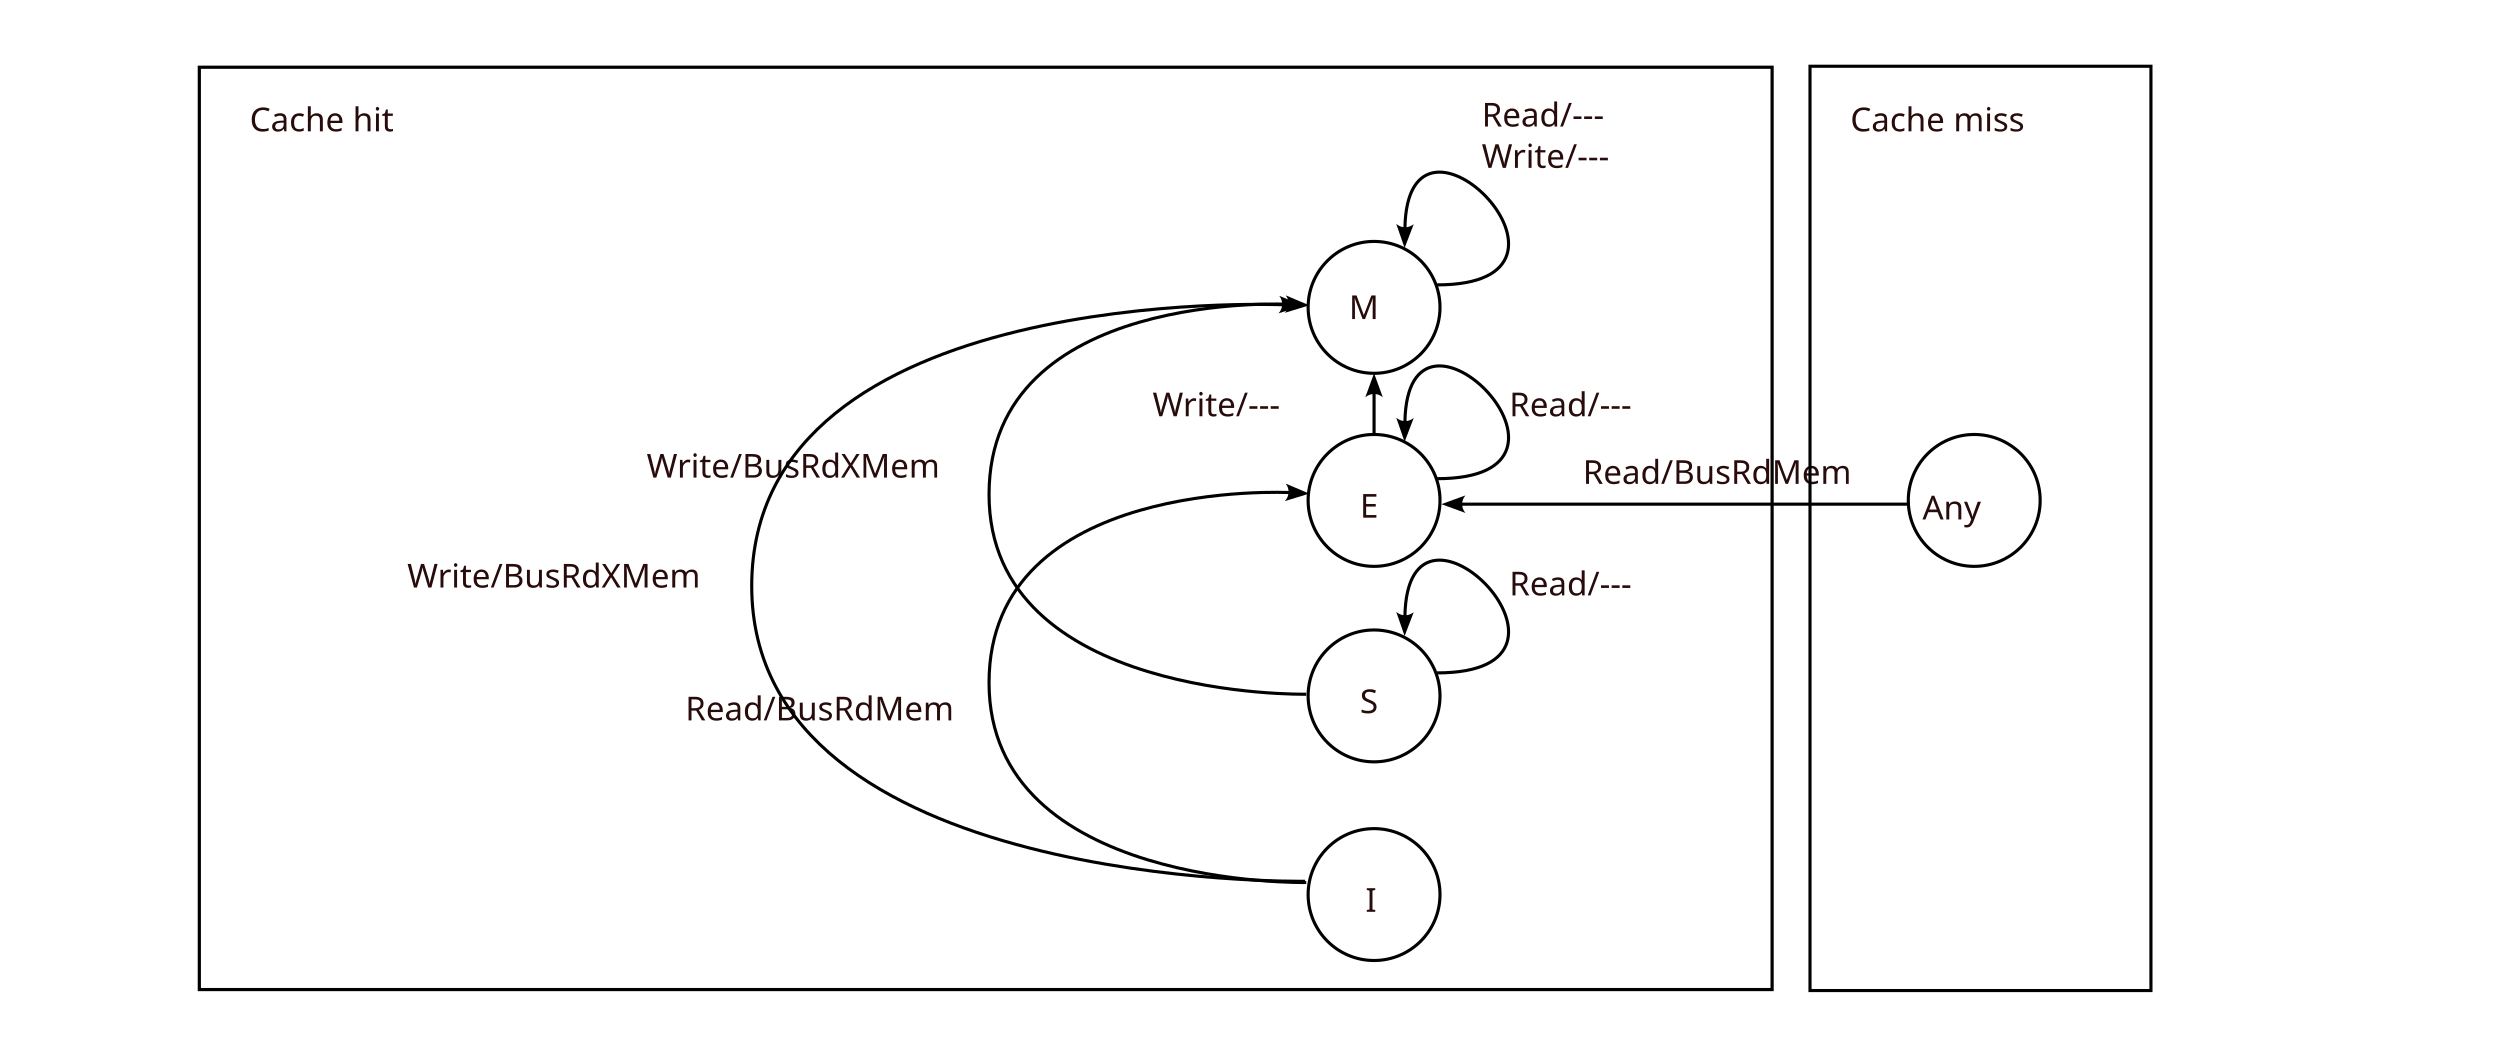
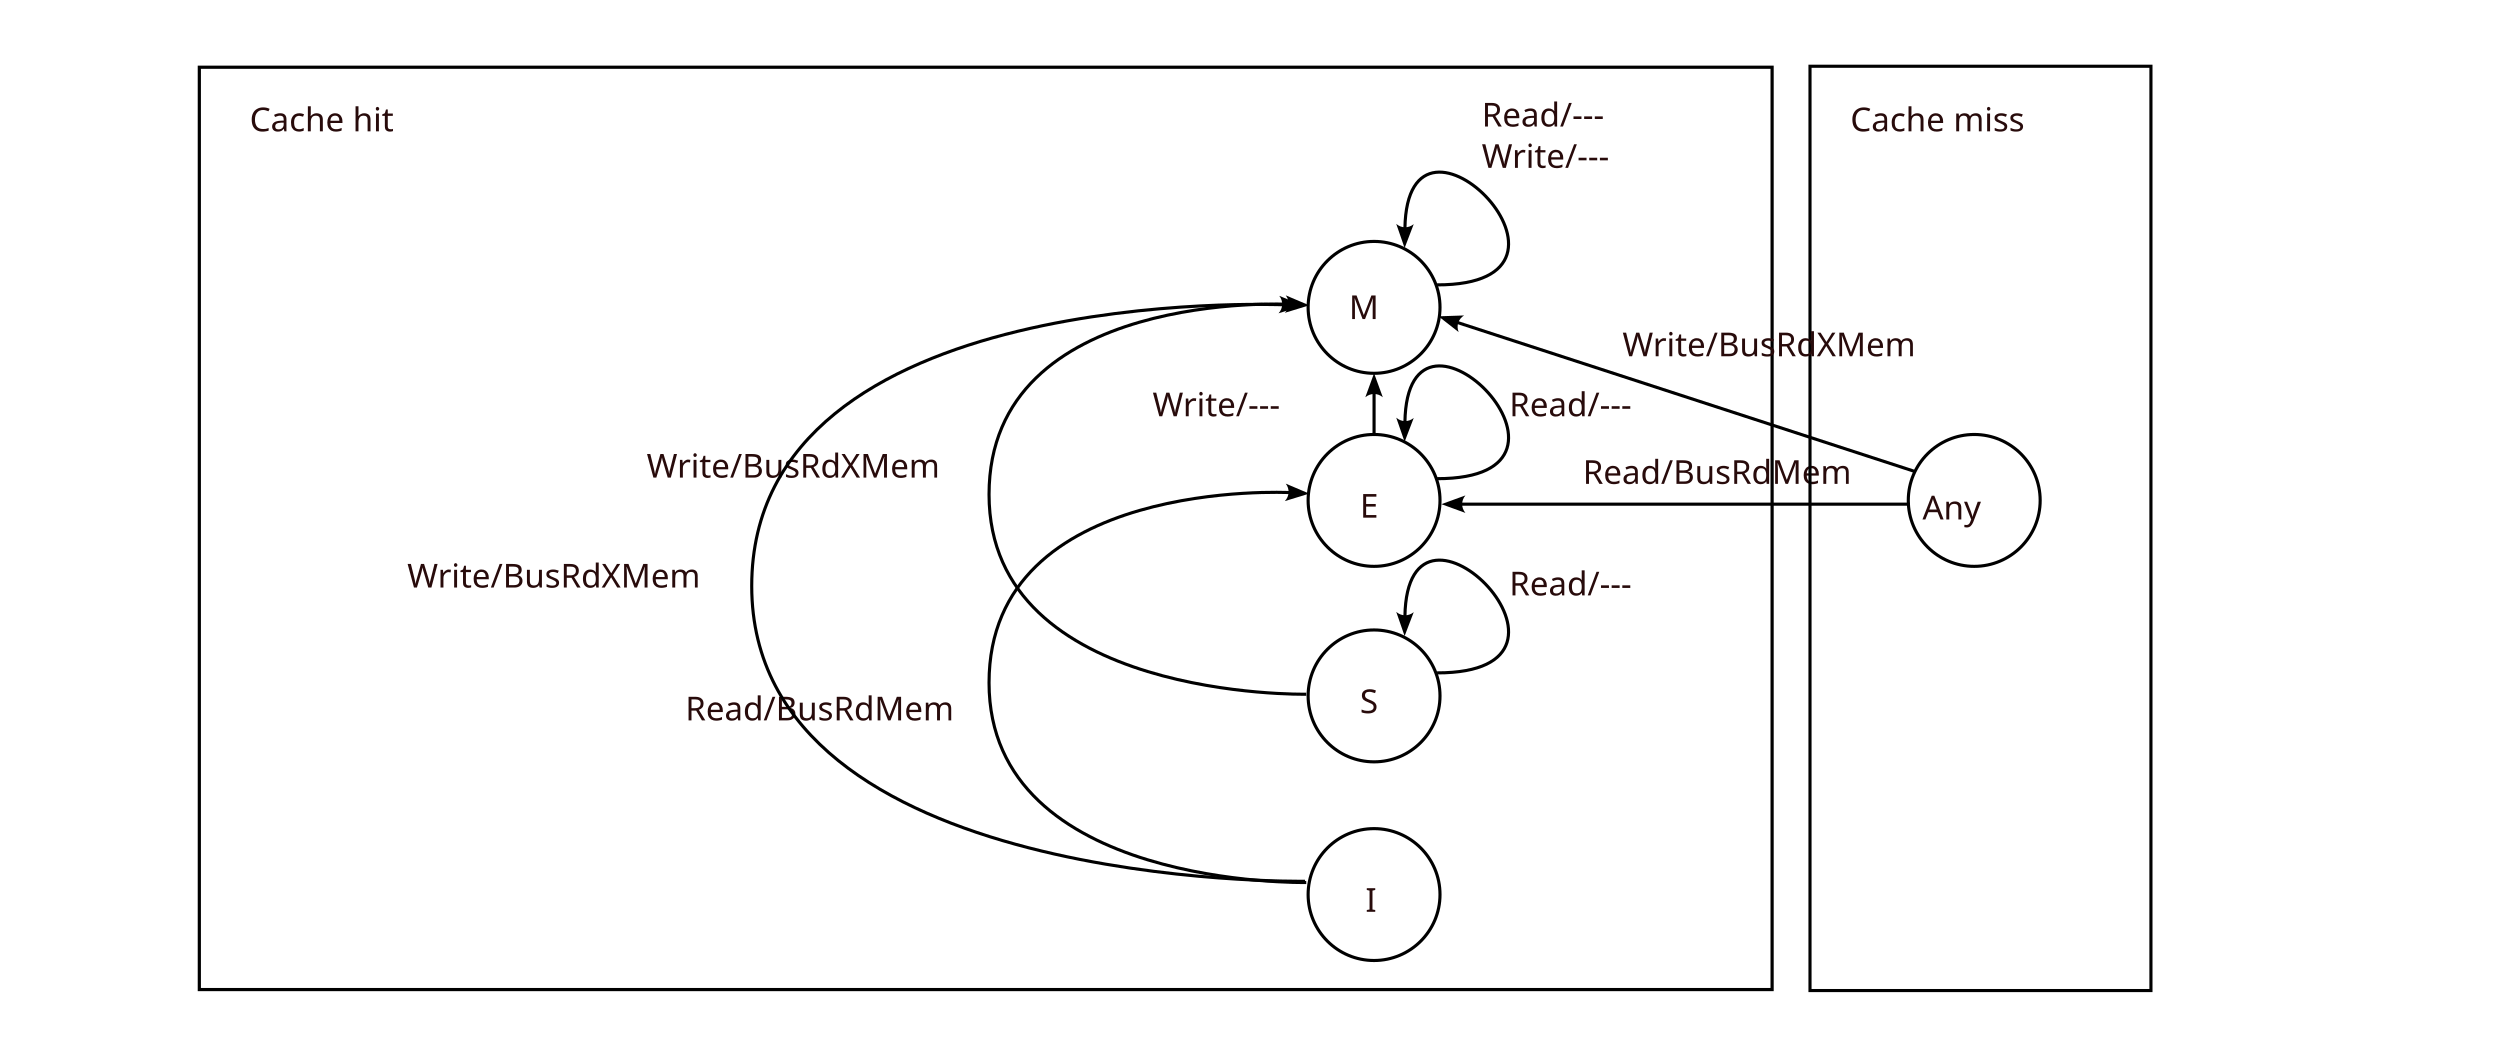
<svg xmlns="http://www.w3.org/2000/svg" width="240mm" height="101mm" viewBox="0 0 240 101" version="1.1" id="svg8">
  <defs id="defs2">
    <marker style="overflow:visible" id="marker26474" refX="0" refY="0" orient="auto-start-reverse" markerWidth="7.7" markerHeight="5.6" viewBox="0 0 7.7 5.6" preserveAspectRatio="xMidYMid">
      <path transform="scale(0.7)" d="M -2,-4 9,0 -2,4 c 2,-2.33 2,-5.66 0,-8 z" style="fill:context-stroke;fill-rule:evenodd;stroke:none" id="path26472" />
    </marker>
    <marker style="overflow:visible" id="marker6739" refX="0" refY="0" orient="auto-start-reverse" markerWidth="7.7" markerHeight="5.6" viewBox="0 0 7.7 5.6" preserveAspectRatio="xMidYMid">
      <path transform="scale(0.7)" d="M -2,-4 9,0 -2,4 c 2,-2.33 2,-5.66 0,-8 z" style="fill:context-stroke;fill-rule:evenodd;stroke:none" id="path6737" />
    </marker>
    <marker style="overflow:visible" id="marker3294" refX="0" refY="0" orient="auto-start-reverse" markerWidth="7.7" markerHeight="5.6" viewBox="0 0 7.7 5.6" preserveAspectRatio="xMidYMid">
      <path transform="scale(0.7)" d="M -2,-4 9,0 -2,4 c 2,-2.33 2,-5.66 0,-8 z" style="fill:context-stroke;fill-rule:evenodd;stroke:none" id="path3292" />
    </marker>
    <marker style="overflow:visible" id="Arrow2" refX="0" refY="0" orient="auto-start-reverse" markerWidth="7.7" markerHeight="5.6" viewBox="0 0 7.7 5.6" preserveAspectRatio="xMidYMid">
      <path transform="scale(0.7)" d="M -2,-4 9,0 -2,4 c 2,-2.33 2,-5.66 0,-8 z" style="fill:context-stroke;fill-rule:evenodd;stroke:none" id="arrow2L" />
    </marker>
    <symbol id="CommunicationLink">
      <path d="M 65,25 V 85 L 85,65 v 60" style="fill:none;stroke-width:2" id="path650" />
    </symbol>
  </defs>
  <g id="layer1" transform="translate(0,-177)">
    <circle style="fill:none;stroke:#000000;stroke-width:0.3;stroke-opacity:1" id="path110" cx="131.91" cy="206.507" r="6.33" />
    <text xml:space="preserve" style="font-style:normal;font-variant:normal;font-weight:normal;font-stretch:normal;font-size:3.175px;font-family:sans-serif;-inkscape-font-specification:'sans-serif, Normal';font-variant-ligatures:normal;font-variant-caps:normal;font-variant-numeric:normal;font-variant-east-asian:normal;fill:#280b0b;fill-opacity:1;stroke:none;stroke-width:0.3;stroke-opacity:1" x="129.497" y="207.631" id="text1055">
      <tspan id="tspan1835" x="129.497" y="207.631">M</tspan>
    </text>
    <text xml:space="preserve" style="font-style:normal;font-variant:normal;font-weight:normal;font-stretch:normal;font-size:3.175px;font-family:sans-serif;-inkscape-font-specification:'sans-serif, Normal';font-variant-ligatures:normal;font-variant-caps:normal;font-variant-numeric:normal;font-variant-east-asian:normal;fill:#280b0b;fill-opacity:1;stroke:none;stroke-width:0.204;stroke-opacity:1" x="142.25" y="189.145" id="text1055-36">
      <tspan id="tspan1835-7" x="142.25" y="189.145" style="font-style:normal;font-variant:normal;font-weight:normal;font-stretch:normal;font-size:3.175px;font-family:sans-serif;-inkscape-font-specification:'sans-serif, Normal';font-variant-ligatures:normal;font-variant-caps:normal;font-variant-numeric:normal;font-variant-east-asian:normal;stroke-width:0.204">Read/---</tspan>
      <tspan x="142.25" y="193.114" id="tspan2959" style="font-style:normal;font-variant:normal;font-weight:normal;font-stretch:normal;font-size:3.175px;font-family:sans-serif;-inkscape-font-specification:'sans-serif, Normal';font-variant-ligatures:normal;font-variant-caps:normal;font-variant-numeric:normal;font-variant-east-asian:normal;stroke-width:0.204">Write/---</tspan>
    </text>
    <text xml:space="preserve" style="font-style:normal;font-variant:normal;font-weight:normal;font-stretch:normal;font-size:3.175px;font-family:sans-serif;-inkscape-font-specification:'sans-serif, Normal';font-variant-ligatures:normal;font-variant-caps:normal;font-variant-numeric:normal;font-variant-east-asian:normal;fill:#280b0b;fill-opacity:1;stroke:none;stroke-width:0.204;stroke-opacity:1" x="110.651" y="216.959" id="text1055-36-8">
      <tspan x="110.651" y="216.959" id="tspan2959-9" style="font-style:normal;font-variant:normal;font-weight:normal;font-stretch:normal;font-size:3.175px;font-family:sans-serif;-inkscape-font-specification:'sans-serif, Normal';font-variant-ligatures:normal;font-variant-caps:normal;font-variant-numeric:normal;font-variant-east-asian:normal;stroke-width:0.204">Write/---</tspan>
    </text>
    <text xml:space="preserve" style="font-style:normal;font-variant:normal;font-weight:normal;font-stretch:normal;font-size:3.175px;font-family:sans-serif;-inkscape-font-specification:'sans-serif, Normal';font-variant-ligatures:normal;font-variant-caps:normal;font-variant-numeric:normal;font-variant-east-asian:normal;fill:#280b0b;fill-opacity:1;stroke:none;stroke-width:0.204;stroke-opacity:1" x="62.087" y="222.849" id="text1055-36-8-7">
      <tspan x="62.087" y="222.849" id="tspan2959-9-5" style="font-style:normal;font-variant:normal;font-weight:normal;font-stretch:normal;font-size:3.175px;font-family:sans-serif;-inkscape-font-specification:'sans-serif, Normal';font-variant-ligatures:normal;font-variant-caps:normal;font-variant-numeric:normal;font-variant-east-asian:normal;stroke-width:0.204">Write/BusRdXMem</tspan>
    </text>
    <text xml:space="preserve" style="font-style:normal;font-variant:normal;font-weight:normal;font-stretch:normal;font-size:3.175px;font-family:sans-serif;-inkscape-font-specification:'sans-serif, Normal';font-variant-ligatures:normal;font-variant-caps:normal;font-variant-numeric:normal;font-variant-east-asian:normal;fill:#280b0b;fill-opacity:1;stroke:none;stroke-width:0.204;stroke-opacity:1" x="23.977" y="189.604" id="text1055-36-8-7-6">
      <tspan x="23.977" y="189.604" id="tspan2959-9-5-1" style="font-style:normal;font-variant:normal;font-weight:normal;font-stretch:normal;font-size:3.175px;font-family:sans-serif;-inkscape-font-specification:'sans-serif, Normal';font-variant-ligatures:normal;font-variant-caps:normal;font-variant-numeric:normal;font-variant-east-asian:normal;stroke-width:0.204">Cache hit</tspan>
    </text>
    <text xml:space="preserve" style="font-style:normal;font-variant:normal;font-weight:normal;font-stretch:normal;font-size:3.175px;font-family:sans-serif;-inkscape-font-specification:'sans-serif, Normal';font-variant-ligatures:normal;font-variant-caps:normal;font-variant-numeric:normal;font-variant-east-asian:normal;fill:#280b0b;fill-opacity:1;stroke:none;stroke-width:0.204;stroke-opacity:1" x="39.1" y="233.404" id="text1055-36-8-7-7">
      <tspan x="39.1" y="233.404" id="tspan2959-9-5-3" style="font-style:normal;font-variant:normal;font-weight:normal;font-stretch:normal;font-size:3.175px;font-family:sans-serif;-inkscape-font-specification:'sans-serif, Normal';font-variant-ligatures:normal;font-variant-caps:normal;font-variant-numeric:normal;font-variant-east-asian:normal;stroke-width:0.204">Write/BusRdXMem</tspan>
    </text>
    <circle style="fill:none;stroke:#000000;stroke-width:0.3;stroke-opacity:1" id="path110-3" cx="131.91" cy="225.04" r="6.33" />
    <text xml:space="preserve" style="font-style:normal;font-variant:normal;font-weight:normal;font-stretch:normal;font-size:3.175px;font-family:sans-serif;-inkscape-font-specification:'sans-serif, Normal';font-variant-ligatures:normal;font-variant-caps:normal;font-variant-numeric:normal;font-variant-east-asian:normal;fill:#280b0b;fill-opacity:1;stroke:none;stroke-width:0.3;stroke-opacity:1" x="130.556" y="226.693" id="text1055-6">
      <tspan id="tspan302" x="130.556" y="226.693">E</tspan>
    </text>
    <circle style="fill:none;stroke:#000000;stroke-width:0.3;stroke-opacity:1" id="path110-5" cx="131.91" cy="243.807" r="6.33" />
    <text xml:space="preserve" style="font-style:normal;font-variant:normal;font-weight:normal;font-stretch:normal;font-size:3.175px;font-family:sans-serif;-inkscape-font-specification:'sans-serif, Normal';font-variant-ligatures:normal;font-variant-caps:normal;font-variant-numeric:normal;font-variant-east-asian:normal;fill:#280b0b;fill-opacity:1;stroke:none;stroke-width:0.3;stroke-opacity:1" x="130.556" y="245.46" id="text1055-3">
      <tspan x="130.556" y="245.46" id="tspan406">S</tspan>
    </text>
    <circle style="fill:none;stroke:#000000;stroke-width:0.3;stroke-opacity:1" id="path110-6" cx="131.91" cy="262.878" r="6.33" />
    <text xml:space="preserve" style="font-style:normal;font-variant:normal;font-weight:normal;font-stretch:normal;font-size:3.175px;font-family:sans-serif;-inkscape-font-specification:'sans-serif, Normal';font-variant-ligatures:normal;font-variant-caps:normal;font-variant-numeric:normal;font-variant-east-asian:normal;fill:#280b0b;fill-opacity:1;stroke:none;stroke-width:0.3;stroke-opacity:1" x="131.085" y="264.531" id="text1055-2">
      <tspan id="tspan1835-9" x="131.085" y="264.531">I</tspan>
    </text>
    <path style="fill:none;stroke:#000000;stroke-width:0.3;marker-end:url(#Arrow2)" d="m 137.957,204.348 c 16.98,0.014 -2.855,-20.193 -3.085,-5.424" id="path319" />
    <path style="fill:none;stroke:#000000;stroke-width:0.3;marker-end:url(#marker3294)" d="m 131.91,218.686 v -3.969" id="path3290" />
    <path style="fill:none;stroke:#000000;stroke-width:0.3;marker-end:url(#Arrow2)" d="m 137.957,222.953 c 16.98,0.014 -2.855,-20.193 -3.085,-5.424" id="path5094" />
    <text xml:space="preserve" style="font-style:normal;font-variant:normal;font-weight:normal;font-stretch:normal;font-size:3.175px;font-family:sans-serif;-inkscape-font-specification:'sans-serif, Normal';font-variant-ligatures:normal;font-variant-caps:normal;font-variant-numeric:normal;font-variant-east-asian:normal;fill:#280b0b;fill-opacity:1;stroke:none;stroke-width:0.204;stroke-opacity:1" x="144.889" y="216.959" id="text5110">
      <tspan x="144.889" y="216.959" id="tspan5108" style="font-style:normal;font-variant:normal;font-weight:normal;font-stretch:normal;font-size:3.175px;font-family:sans-serif;-inkscape-font-specification:'sans-serif, Normal';font-variant-ligatures:normal;font-variant-caps:normal;font-variant-numeric:normal;font-variant-east-asian:normal;stroke-width:0.204">Read/---</tspan>
    </text>
    <path style="fill:none;stroke:#000000;stroke-width:0.3;marker-end:url(#Arrow2)" d="m 137.957,241.597 c 16.98,0.014 -2.855,-20.193 -3.085,-5.424" id="path5936" />
    <text xml:space="preserve" style="font-style:normal;font-variant:normal;font-weight:normal;font-stretch:normal;font-size:3.175px;font-family:sans-serif;-inkscape-font-specification:'sans-serif, Normal';font-variant-ligatures:normal;font-variant-caps:normal;font-variant-numeric:normal;font-variant-east-asian:normal;fill:#280b0b;fill-opacity:1;stroke:none;stroke-width:0.204;stroke-opacity:1" x="144.889" y="234.161" id="text5942">
      <tspan x="144.889" y="234.161" id="tspan5940" style="font-style:normal;font-variant:normal;font-weight:normal;font-stretch:normal;font-size:3.175px;font-family:sans-serif;-inkscape-font-specification:'sans-serif, Normal';font-variant-ligatures:normal;font-variant-caps:normal;font-variant-numeric:normal;font-variant-east-asian:normal;stroke-width:0.204">Read/---</tspan>
    </text>
    <path style="fill:none;stroke:#000000;stroke-width:0.3;marker-end:url(#marker6739)" d="m 125.4,243.645 c 0,0 -30.452,0.581 -30.452,-19.174 0,-19.755 28.859,-18.257 28.859,-18.257" id="path6735" />
    <path style="fill:none;stroke:#000000;stroke-width:0.3;marker-end:url(#marker6739)" d="m 125.4,261.72 c 0,0 -30.452,0.581 -30.452,-19.174 0,-19.755 28.859,-18.257 28.859,-18.257" id="path10795" />
    <text xml:space="preserve" style="font-style:normal;font-variant:normal;font-weight:normal;font-stretch:normal;font-size:3.175px;font-family:sans-serif;-inkscape-font-specification:'sans-serif, Normal';font-variant-ligatures:normal;font-variant-caps:normal;font-variant-numeric:normal;font-variant-east-asian:normal;fill:#280b0b;fill-opacity:1;stroke:none;stroke-width:0.204;stroke-opacity:1" x="65.791" y="246.154" id="text11680">
      <tspan x="65.791" y="246.154" id="tspan11678" style="font-style:normal;font-variant:normal;font-weight:normal;font-stretch:normal;font-size:3.175px;font-family:sans-serif;-inkscape-font-specification:'sans-serif, Normal';font-variant-ligatures:normal;font-variant-caps:normal;font-variant-numeric:normal;font-variant-east-asian:normal;stroke-width:0.204">Read/BusRdMem</tspan>
    </text>
    <text xml:space="preserve" style="font-style:normal;font-variant:normal;font-weight:normal;font-stretch:normal;font-size:3.175px;font-family:sans-serif;-inkscape-font-specification:'sans-serif, Normal';font-variant-ligatures:normal;font-variant-caps:normal;font-variant-numeric:normal;font-variant-east-asian:normal;fill:#280b0b;fill-opacity:1;stroke:none;stroke-width:0.204;stroke-opacity:1" x="151.949" y="223.451" id="text11680-8">
      <tspan x="151.949" y="223.451" id="tspan11678-4" style="font-style:normal;font-variant:normal;font-weight:normal;font-stretch:normal;font-size:3.175px;font-family:sans-serif;-inkscape-font-specification:'sans-serif, Normal';font-variant-ligatures:normal;font-variant-caps:normal;font-variant-numeric:normal;font-variant-east-asian:normal;stroke-width:0.204">Read/BusRdMem</tspan>
    </text>
    <path style="fill:none;stroke:#000000;stroke-width:0.3;stroke-dasharray:none;marker-end:url(#marker6739)" d="m 125.28,261.602 c 0,0 -53.115,0.859 -53.115,-28.341 0,-29.2 51.029,-27.004 51.029,-27.004" id="path14901" />
    <rect style="fill:none;stroke:#000000;stroke-width:0.307;stroke-dasharray:none" id="rect25266" width="150.987" height="88.544" x="19.135" y="183.454" />
    <circle style="fill:none;stroke:#000000;stroke-width:0.3;stroke-opacity:1" id="circle26244" cx="189.526" cy="225.04" r="6.33" />
    <rect style="fill:none;stroke:#000000;stroke-width:0.3;stroke-dasharray:none" id="rect26246" width="32.73" height="88.733" x="173.76" y="183.36" />
    <text xml:space="preserve" style="font-style:normal;font-variant:normal;font-weight:normal;font-stretch:normal;font-size:3.175px;font-family:sans-serif;-inkscape-font-specification:'sans-serif, Normal';font-variant-ligatures:normal;font-variant-caps:normal;font-variant-numeric:normal;font-variant-east-asian:normal;fill:#280b0b;fill-opacity:1;stroke:none;stroke-width:0.204;stroke-opacity:1" x="177.64" y="189.604" id="text26260">
      <tspan x="177.64" y="189.604" id="tspan26258" style="font-style:normal;font-variant:normal;font-weight:normal;font-stretch:normal;font-size:3.175px;font-family:sans-serif;-inkscape-font-specification:'sans-serif, Normal';font-variant-ligatures:normal;font-variant-caps:normal;font-variant-numeric:normal;font-variant-east-asian:normal;stroke-width:0.204">Cache miss</tspan>
    </text>
    <path style="fill:none;stroke:#000000;stroke-width:0.3;stroke-dasharray:none;marker-end:url(#marker26474)" d="m 183.343,225.4 -43.082,0" id="path26470" />
    <text xml:space="preserve" style="font-style:normal;font-variant:normal;font-weight:normal;font-stretch:normal;font-size:3.175px;font-family:sans-serif;-inkscape-font-specification:'sans-serif, Normal';font-variant-ligatures:normal;font-variant-caps:normal;font-variant-numeric:normal;font-variant-east-asian:normal;fill:#280b0b;fill-opacity:1;stroke:none;stroke-width:0.3;stroke-opacity:1" x="193.043" y="-247.044" id="text1055-6-9" transform="scale(1,-1)">
      <tspan id="tspan302-3" x="193.043" y="-247.044" />
    </text>
    <text xml:space="preserve" style="font-style:normal;font-variant:normal;font-weight:normal;font-stretch:normal;font-size:3.175px;font-family:sans-serif;-inkscape-font-specification:'sans-serif, Normal';font-variant-ligatures:normal;font-variant-caps:normal;font-variant-numeric:normal;font-variant-east-asian:normal;fill:#280b0b;fill-opacity:1;stroke:none;stroke-width:0.3;stroke-opacity:1" x="184.554" y="226.869" id="text1055-6-1">
      <tspan id="tspan302-9" x="184.554" y="226.869">Any</tspan>
    </text>
+     <path style="fill:none;stroke:#000000;stroke-width:0.3;stroke-dasharray:none;marker-end:url(#marker26474)" d="M 183.806,222.256 139.892,207.952" id="path521" />
+     <text xml:space="preserve" style="font-style:normal;font-variant:normal;font-weight:normal;font-stretch:normal;font-size:3.175px;font-family:sans-serif;-inkscape-font-specification:'sans-serif, Normal';font-variant-ligatures:normal;font-variant-caps:normal;font-variant-numeric:normal;font-variant-east-asian:normal;fill:#280b0b;fill-opacity:1;stroke:none;stroke-width:0.204;stroke-opacity:1" x="155.763" y="211.197" id="text390">
+       <tspan x="155.763" y="211.197" id="tspan388" style="font-style:normal;font-variant:normal;font-weight:normal;font-stretch:normal;font-size:3.175px;font-family:sans-serif;-inkscape-font-specification:'sans-serif, Normal';font-variant-ligatures:normal;font-variant-caps:normal;font-variant-numeric:normal;font-variant-east-asian:normal;stroke-width:0.204">Write/BusRdXMem</tspan>
+     </text>
  </g>
</svg>
